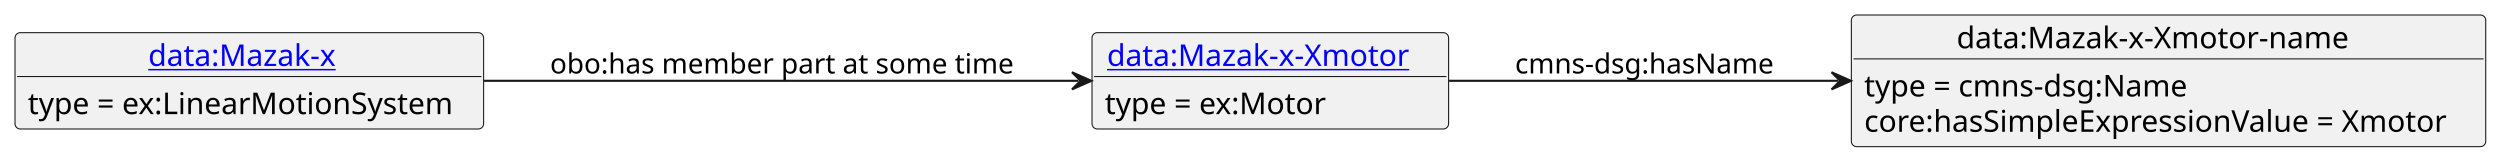
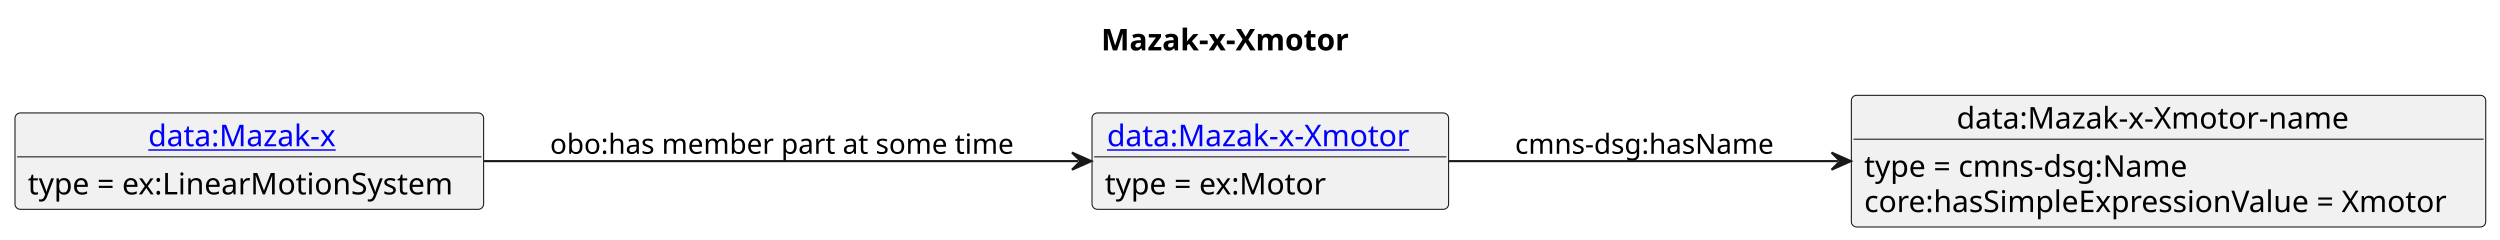
- <svg xmlns="http://www.w3.org/2000/svg" xmlns:xlink="http://www.w3.org/1999/xlink" contentStyleType="text/css" data-diagram-type="CLASS" height="75px" preserveAspectRatio="none" style="width:1167px;height:75px;background:#FFFFFF;" version="1.1" viewBox="0 0 1167 75" width="1167px" zoomAndPan="magnify">
+ <svg xmlns="http://www.w3.org/2000/svg" xmlns:xlink="http://www.w3.org/1999/xlink" contentStyleType="text/css" data-diagram-type="CLASS" height="112px" preserveAspectRatio="none" style="width:1167px;height:112px;background:#FFFFFF;" version="1.1" viewBox="0 0 1167 112" width="1167px" zoomAndPan="magnify">
  <defs />
  <g>
-     <g class="entity" data-entity="o1" data-source-line="3" data-uid="ent0002" id="entity_o1">
-       <rect fill="#F1F1F1" height="44.977" rx="2.5" ry="2.5" style="stroke:#181818;stroke-width:0.5;" width="166.455" x="509.75" y="15.24" />
+     <text fill="#000000" font-family="sans-serif" font-size="14" font-weight="bold" lengthAdjust="spacing" textLength="125.289" x="514.025" y="23.535">Mazak-x-Xmotor</text>
+     <g class="entity" data-entity="o1" data-source-line="4" data-uid="ent0002" id="entity_o1">
+       <rect fill="#F1F1F1" height="44.977" rx="2.5" ry="2.5" style="stroke:#181818;stroke-width:0.5;" width="166.455" x="509.75" y="52.728" />
      <a href="./Mazak-x-Xmotor.html" target="_top" title="./Mazak-x-Xmotor.html" xlink:actuate="onRequest" xlink:href="./Mazak-x-Xmotor.html" xlink:show="new" xlink:title="./Mazak-x-Xmotor.html" xlink:type="simple">
-         <text fill="#0000FF" font-family="sans-serif" font-size="14" lengthAdjust="spacing" text-decoration="underline" textLength="152.455" x="516.75" y="30.775">data:Mazak-x-Xmotor</text>
+         <text fill="#0000FF" font-family="sans-serif" font-size="14" lengthAdjust="spacing" text-decoration="underline" textLength="152.455" x="516.75" y="68.263">data:Mazak-x-Xmotor</text>
      </a>
-       <line style="stroke:#181818;stroke-width:0.5;" x1="510.75" x2="675.205" y1="35.728" y2="35.728" />
-       <text fill="#000000" font-family="sans-serif" font-size="14" lengthAdjust="spacing" textLength="110.189" x="515.75" y="53.263">type = ex:Motor</text>
+       <line style="stroke:#181818;stroke-width:0.5;" x1="510.75" x2="675.205" y1="73.217" y2="73.217" />
+       <text fill="#000000" font-family="sans-serif" font-size="14" lengthAdjust="spacing" textLength="110.189" x="515.75" y="90.752">type = ex:Motor</text>
    </g>
-     <g class="entity" data-entity="o2" data-source-line="6" data-uid="ent0003" id="entity_o2">
-       <rect fill="#F1F1F1" height="61.465" rx="2.5" ry="2.5" style="stroke:#181818;stroke-width:0.5;" width="296.129" x="864.21" y="7" />
-       <text fill="#000000" font-family="sans-serif" font-size="14" lengthAdjust="spacing" textLength="197.846" x="913.352" y="22.535">data:Mazak-x-Xmotor-name</text>
-       <line style="stroke:#181818;stroke-width:0.5;" x1="865.21" x2="1159.339" y1="27.488" y2="27.488" />
-       <text fill="#000000" font-family="sans-serif" font-size="14" lengthAdjust="spacing" textLength="161.369" x="870.21" y="45.023">type = cmns-dsg:Name</text>
-       <text fill="#000000" font-family="sans-serif" font-size="14" lengthAdjust="spacing" textLength="284.129" x="870.21" y="61.512">core:hasSimpleExpressionValue = Xmotor</text>
+     <g class="entity" data-entity="o2" data-source-line="7" data-uid="ent0003" id="entity_o2">
+       <rect fill="#F1F1F1" height="61.465" rx="2.5" ry="2.5" style="stroke:#181818;stroke-width:0.5;" width="296.129" x="864.21" y="44.488" />
+       <text fill="#000000" font-family="sans-serif" font-size="14" lengthAdjust="spacing" textLength="197.846" x="913.352" y="60.023">data:Mazak-x-Xmotor-name</text>
+       <line style="stroke:#181818;stroke-width:0.5;" x1="865.21" x2="1159.339" y1="64.977" y2="64.977" />
+       <text fill="#000000" font-family="sans-serif" font-size="14" lengthAdjust="spacing" textLength="161.369" x="870.21" y="82.512">type = cmns-dsg:Name</text>
+       <text fill="#000000" font-family="sans-serif" font-size="14" lengthAdjust="spacing" textLength="284.129" x="870.21" y="99">core:hasSimpleExpressionValue = Xmotor</text>
    </g>
-     <g class="entity" data-entity="o3" data-source-line="9" data-uid="ent0004" id="entity_o3">
-       <rect fill="#F1F1F1" height="44.977" rx="2.5" ry="2.5" style="stroke:#181818;stroke-width:0.5;" width="218.753" x="7" y="15.24" />
+     <g class="entity" data-entity="o3" data-source-line="10" data-uid="ent0004" id="entity_o3">
+       <rect fill="#F1F1F1" height="44.977" rx="2.5" ry="2.5" style="stroke:#181818;stroke-width:0.5;" width="218.753" x="7" y="52.728" />
      <a href="./Mazak-x.html" target="_top" title="./Mazak-x.html" xlink:actuate="onRequest" xlink:href="./Mazak-x.html" xlink:show="new" xlink:title="./Mazak-x.html" xlink:type="simple">
-         <text fill="#0000FF" font-family="sans-serif" font-size="14" lengthAdjust="spacing" text-decoration="underline" textLength="94.356" x="69.198" y="30.775">data:Mazak-x</text>
+         <text fill="#0000FF" font-family="sans-serif" font-size="14" lengthAdjust="spacing" text-decoration="underline" textLength="94.356" x="69.198" y="68.263">data:Mazak-x</text>
      </a>
-       <line style="stroke:#181818;stroke-width:0.5;" x1="8" x2="224.753" y1="35.728" y2="35.728" />
-       <text fill="#000000" font-family="sans-serif" font-size="14" lengthAdjust="spacing" textLength="206.753" x="13" y="53.263">type = ex:LinearMotionSystem</text>
+       <line style="stroke:#181818;stroke-width:0.5;" x1="8" x2="224.753" y1="73.217" y2="73.217" />
+       <text fill="#000000" font-family="sans-serif" font-size="14" lengthAdjust="spacing" textLength="206.753" x="13" y="90.752">type = ex:LinearMotionSystem</text>
    </g>
-     <g class="link" data-entity-1="o1" data-entity-2="o2" data-source-line="12" data-uid="lnk5" id="link_o1_o2">
-       <path codeLine="12" d="M676.42,37.73 C729.87,37.73 795,37.73 857.96,37.73" fill="none" id="o1-to-o2" style="stroke:#181818;stroke-width:1;" />
-       <polygon fill="#181818" points="863.96,37.73,854.96,33.73,858.96,37.73,854.96,41.73,863.96,37.73" style="stroke:#181818;stroke-width:1;" />
-       <text fill="#000000" font-family="sans-serif" font-size="13" lengthAdjust="spacing" textLength="126.077" x="707.21" y="34.298">cmns-dsg:hasName</text>
+     <g class="link" data-entity-1="o1" data-entity-2="o2" data-source-line="13" data-uid="lnk5" id="link_o1_o2">
+       <path codeLine="13" d="M676.42,75.218 C729.87,75.218 795,75.218 857.96,75.218" fill="none" id="o1-to-o2" style="stroke:#181818;stroke-width:1;" />
+       <polygon fill="#181818" points="863.96,75.218,854.96,71.218,858.96,75.218,854.96,79.218,863.96,75.218" style="stroke:#181818;stroke-width:1;" />
+       <text fill="#000000" font-family="sans-serif" font-size="13" lengthAdjust="spacing" textLength="126.077" x="707.21" y="71.787">cmns-dsg:hasName</text>
    </g>
-     <g class="link" data-entity-1="o3" data-entity-2="o1" data-source-line="14" data-uid="lnk6" id="link_o3_o1">
-       <path codeLine="14" d="M225.96,37.73 C312.16,37.73 424.83,37.73 503.4,37.73" fill="none" id="o3-to-o1" style="stroke:#181818;stroke-width:1;" />
-       <polygon fill="#181818" points="509.4,37.73,500.4,33.73,504.4,37.73,500.4,41.73,509.4,37.73" style="stroke:#181818;stroke-width:1;" />
-       <text fill="#000000" font-family="sans-serif" font-size="13" lengthAdjust="spacing" textLength="222.542" x="256.75" y="34.298">obo:has member part at some time</text>
+     <g class="link" data-entity-1="o3" data-entity-2="o1" data-source-line="15" data-uid="lnk6" id="link_o3_o1">
+       <path codeLine="15" d="M225.96,75.218 C312.16,75.218 424.83,75.218 503.4,75.218" fill="none" id="o3-to-o1" style="stroke:#181818;stroke-width:1;" />
+       <polygon fill="#181818" points="509.4,75.218,500.4,71.218,504.4,75.218,500.4,79.218,509.4,75.218" style="stroke:#181818;stroke-width:1;" />
+       <text fill="#000000" font-family="sans-serif" font-size="13" lengthAdjust="spacing" textLength="222.542" x="256.75" y="71.787">obo:has member part at some time</text>
    </g>
  </g>
</svg>
